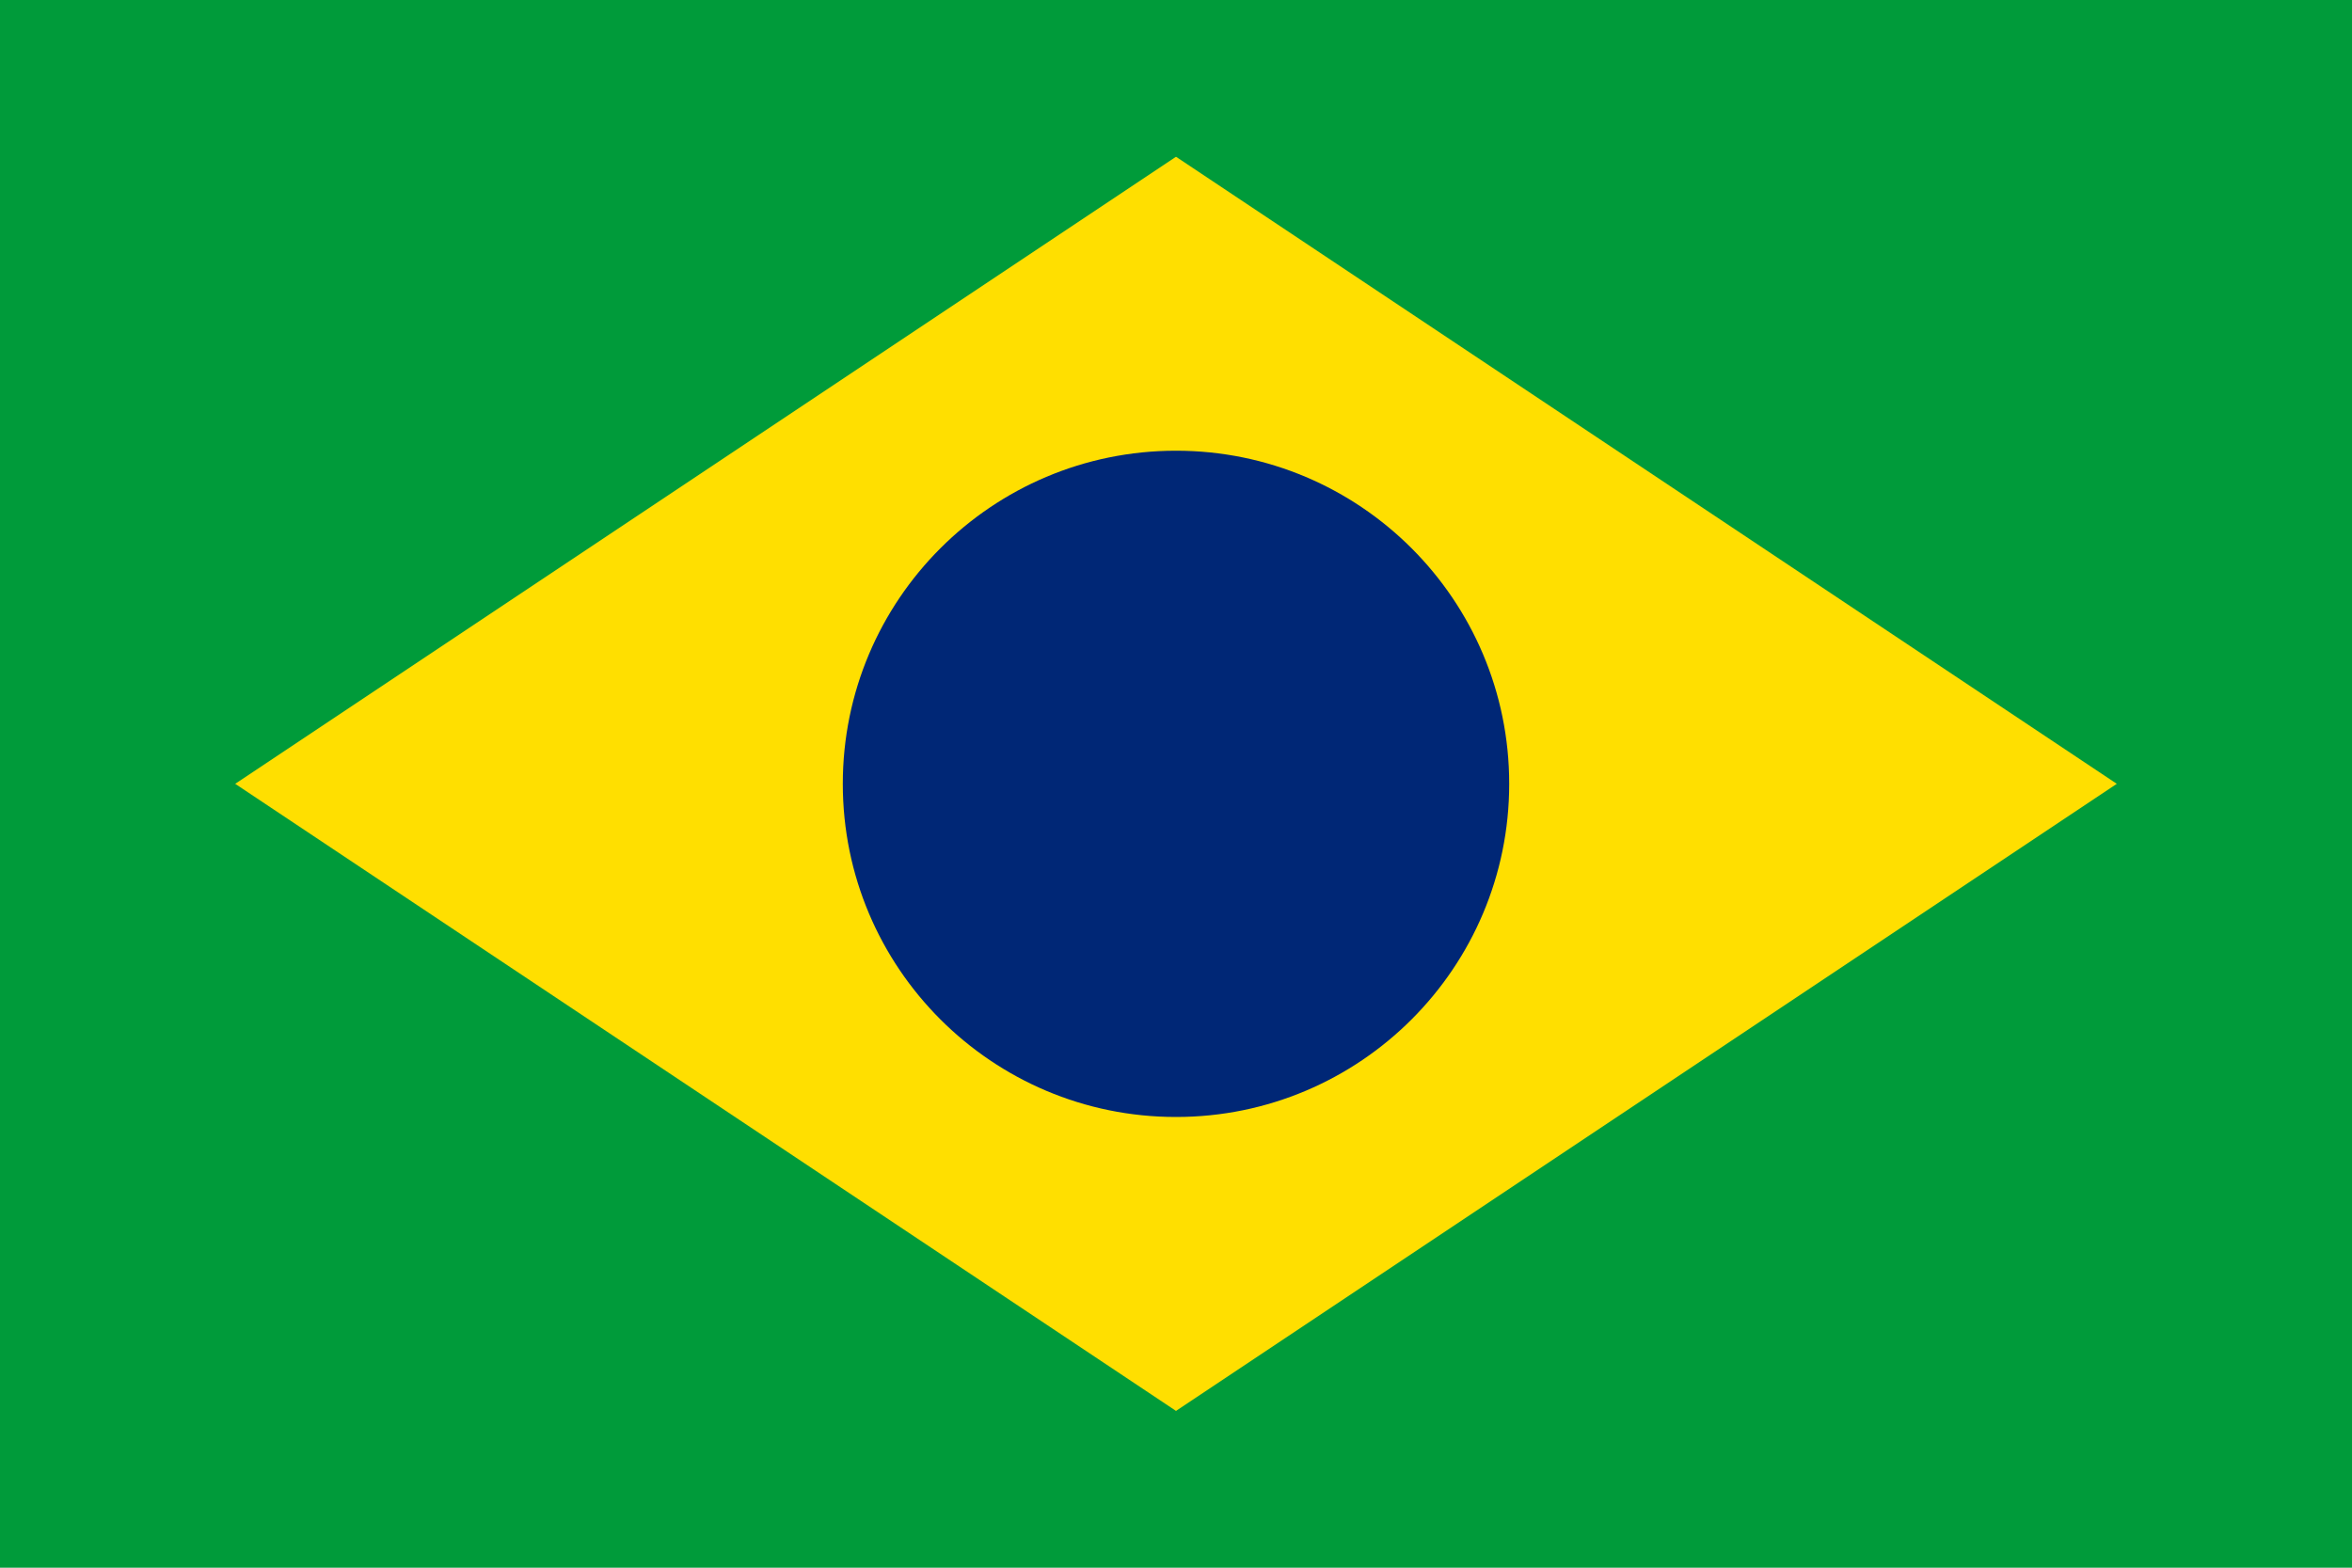
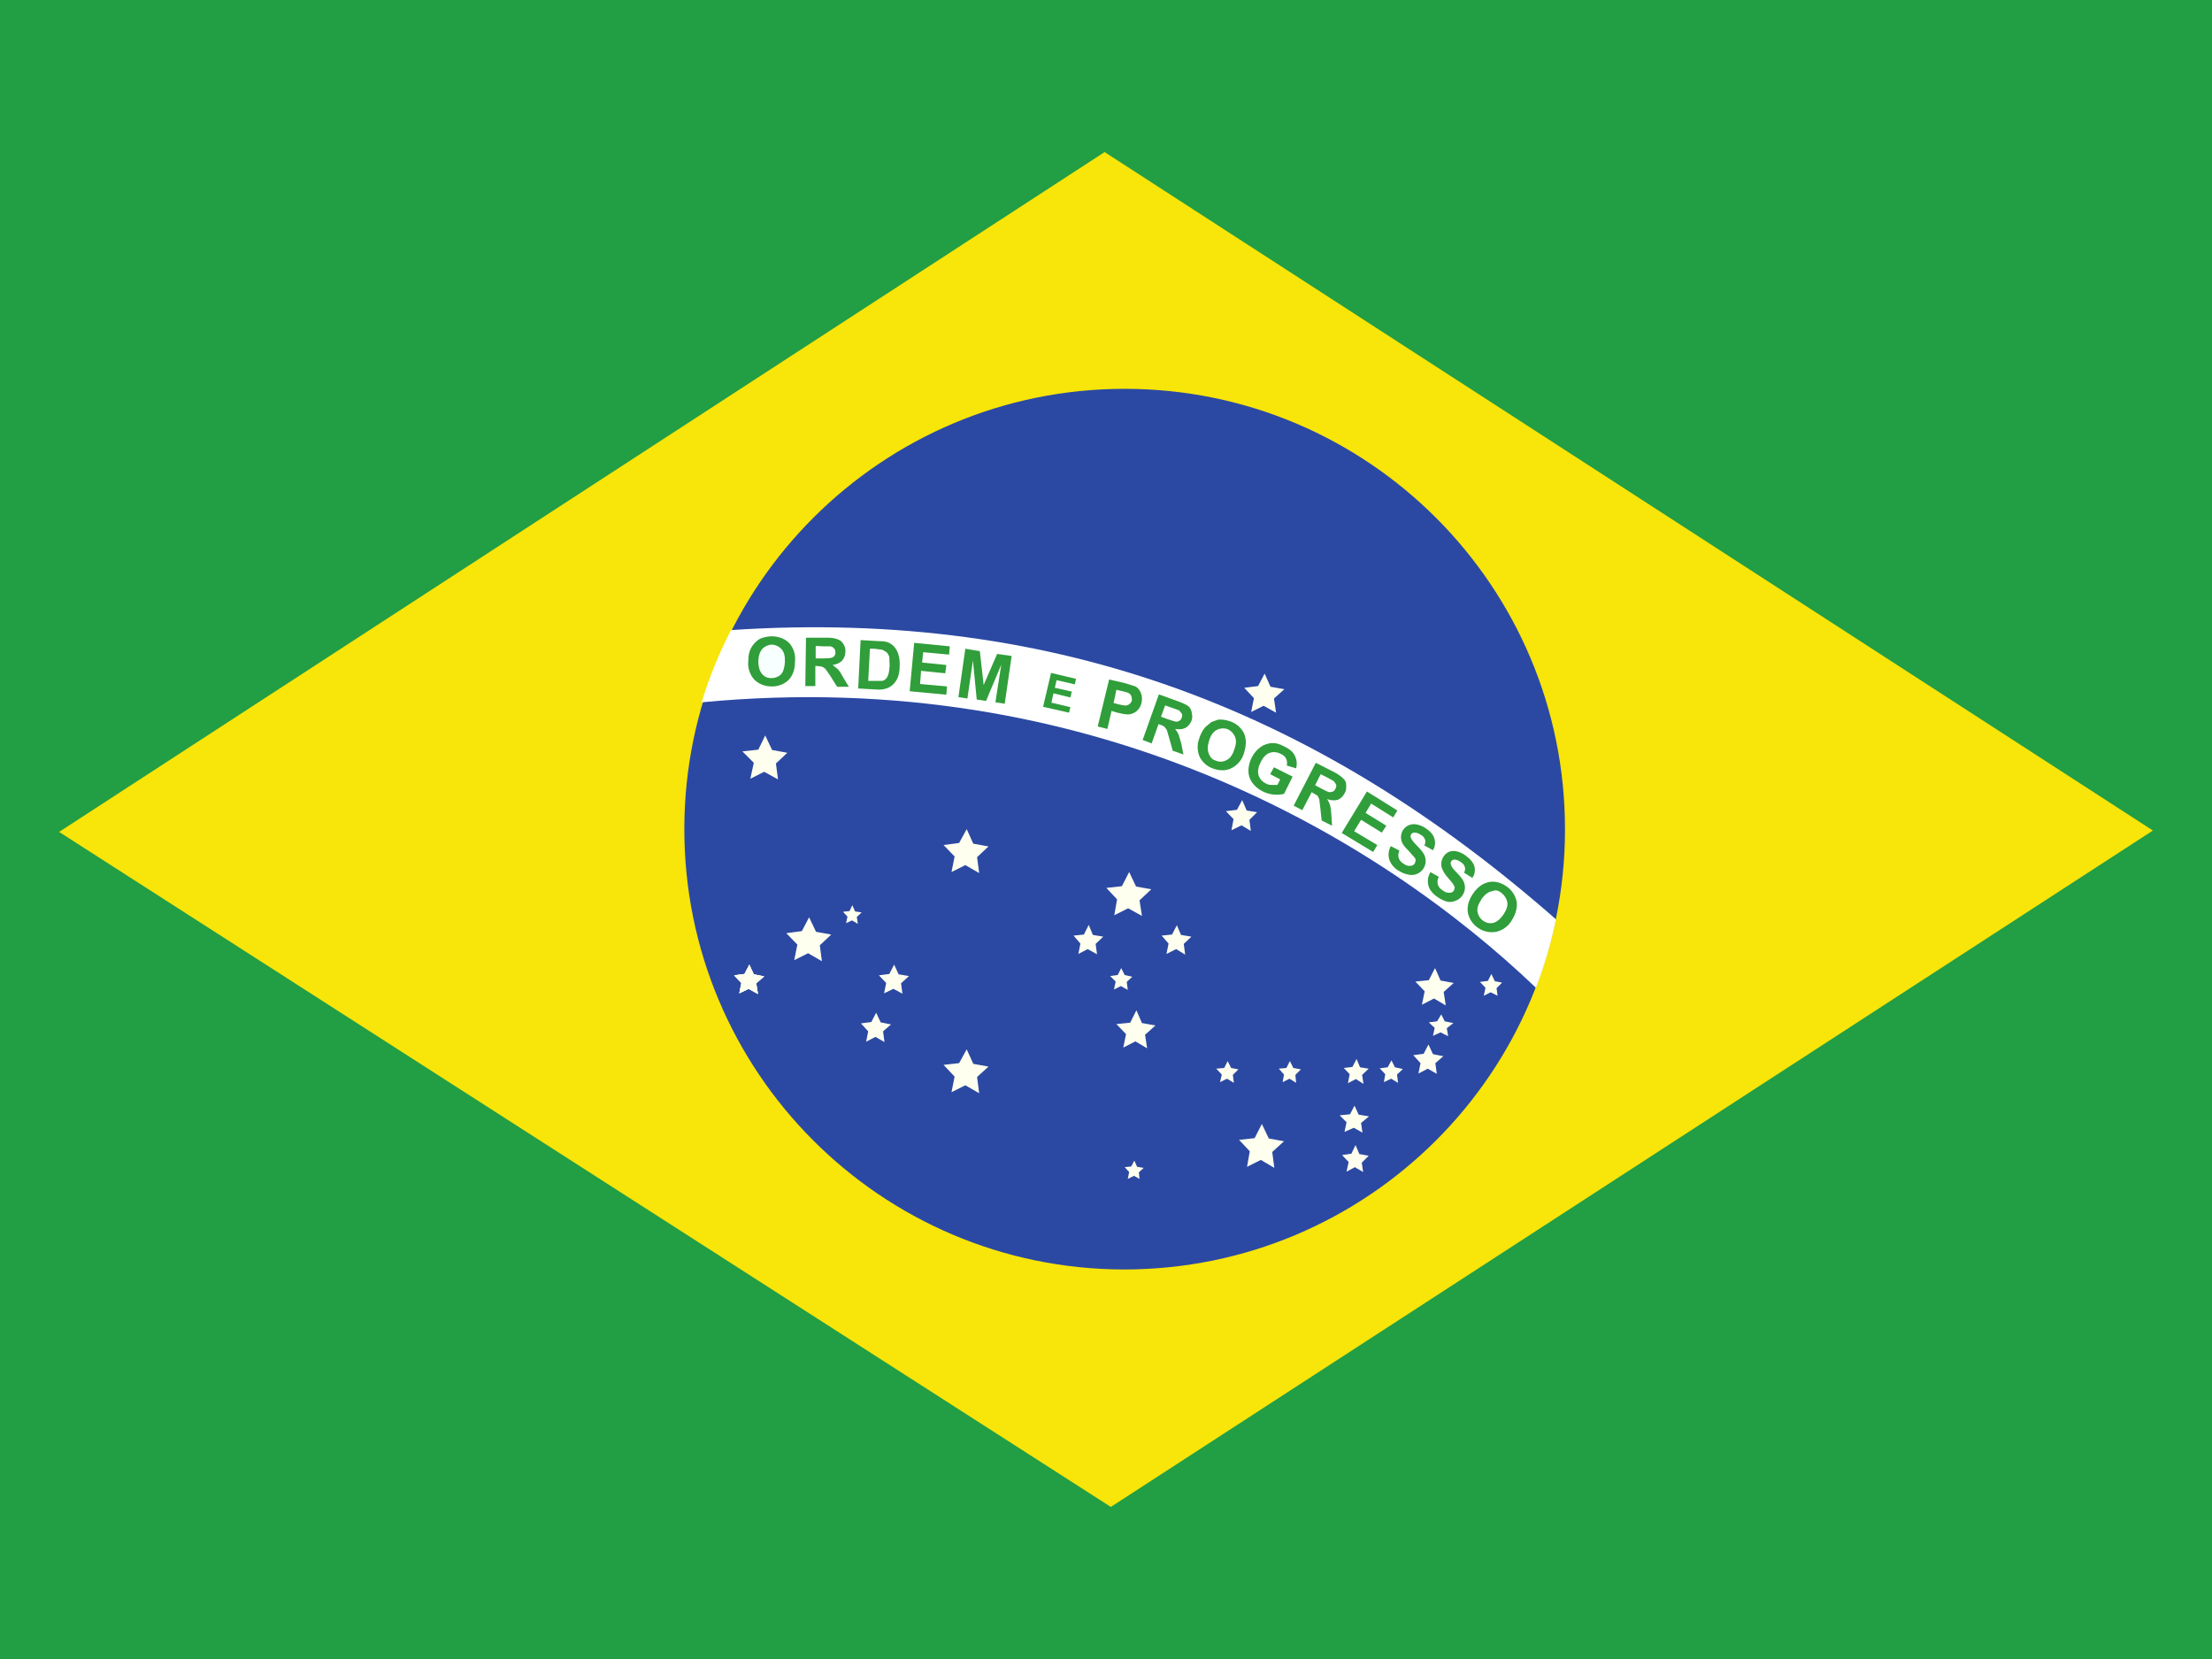
- <svg xmlns="http://www.w3.org/2000/svg" viewBox="0 0 120 80" role="img" aria-label="Brazil">
-   <path fill="#009b3a" d="M0 0h120v80H0z" />
-   <path fill="#ffdf00" d="m60 8 48 32-48 32L12 40z" />
-   <circle cx="60" cy="40" r="17" fill="#002776" />
+ <svg xmlns="http://www.w3.org/2000/svg" id="flag-icons-br" viewBox="0 0 640 480">
+   <g stroke-width="1pt">
+     <path fill="#229e45" fill-rule="evenodd" d="M0 0h640v480H0z" />
+     <path fill="#f8e509" fill-rule="evenodd" d="m321.4 436 301.5-195.7L319.6 44 17.1 240.7z" />
+     <path fill="#2b49a3" fill-rule="evenodd" d="M452.8 240c0 70.3-57.1 127.3-127.6 127.3A127.4 127.4 0 1 1 452.8 240" />
+     <path fill="#ffffef" fill-rule="evenodd" d="m283.3 316.3-4-2.3-4 2 .9-4.5-3.2-3.4 4.5-.5 2.2-4 1.9 4.2 4.4.8-3.3 3m86 26.3-3.9-2.3-4 2 .8-4.5-3.1-3.3 4.5-.5 2.1-4.1 2 4.2 4.4.8-3.4 3.1m-36.2-30-3.4-2-3.5 1.8.8-3.9-2.8-2.9 4-.4 1.8-3.6 1.6 3.7 3.9.7-3 2.7m87-8.5-3.4-2-3.5 1.8.8-3.9-2.7-2.8 3.9-.4 1.8-3.5 1.6 3.6 3.8.7-2.9 2.6m-87.3-22-4-2.2-4 2 .8-4.6-3.1-3.3 4.5-.5 2.1-4.1 2 4.2 4.4.8-3.4 3.2m-104.6-35-4-2.2-4 2 1-4.6-3.3-3.3 4.6-.5 2-4.1 2 4.2 4.4.8-3.3 3.1m13.3 57.2-4-2.3-4 2 .9-4.5-3.2-3.3 4.5-.6 2.1-4 2 4.2 4.4.8-3.3 3.1m132-67.3-3.6-2-3.6 1.8.8-4-2.8-3 4-.5 1.9-3.6 1.7 3.8 4 .7-3 2.7m-6.7 38.3-2.7-1.6-2.9 1.4.6-3.2-2.2-2.3 3.2-.4 1.5-2.8 1.3 3 3 .5-2.2 2.2m-142.2 50.4-2.7-1.5-2.7 1.3.6-3-2.1-2.2 3-.4 1.4-2.7 1.3 2.8 3 .6-2.3 2M419 299.8l-2.2-1.1-2.2 1 .5-2.3-1.7-1.6 2.4-.3 1.2-2 1 2 2.5.5-1.9 1.5" />
+     <path fill="#ffffef" fill-rule="evenodd" d="m219.3 287.6-2.7-1.5-2.7 1.3.6-3-2.1-2.2 3-.4 1.4-2.7 1.3 2.8 3 .6-2.3 2" />
+     <path fill="#ffffef" fill-rule="evenodd" d="m219.3 287.6-2.7-1.5-2.7 1.3.6-3-2.1-2.2 3-.4 1.4-2.7 1.3 2.8 3 .6-2.3 2m42.3 3-2.6-1.4-2.7 1.3.6-3-2.1-2.2 3-.4 1.4-2.7 1.3 2.8 3 .5-2.3 2.1m-4.8 17-2.6-1.5-2.7 1.4.6-3-2.1-2.3 3-.4 1.4-2.7 1.3 2.8 3 .6-2.3 2m87.4-22.2-2.6-1.6-2.8 1.4.6-3-2-2.3 3-.3 1.4-2.7 1.2 2.8 3 .5-2.2 2.1m-25.1 3-2.7-1.5-2.7 1.4.6-3-2-2.3 3-.3 1.4-2.8 1.2 2.9 3 .5-2.2 2.1m-68.8-5.8-1.7-1-1.7.8.4-1.9-1.3-1.4 1.9-.2.8-1.7.8 1.8 1.9.3-1.4 1.3m167.8 45.4-2.6-1.5-2.7 1.4.6-3-2.1-2.3 3-.4 1.4-2.7 1.3 2.8 3 .6-2.3 2m-20.8 6-2.2-1.4-2.3 1.2.5-2.6-1.7-1.8 2.5-.3 1.2-2.3 1 2.4 2.5.4-1.9 1.8m10.4 2.3-2-1.2-2.1 1 .4-2.3-1.6-1.7 2.3-.3 1.1-2 1 2 2.3.5-1.7 1.6m29.1-22.8-2-1-2 1 .5-2.3-1.6-1.7 2.3-.3 1-2 1 2.1 2.1.4-1.6 1.6m-38.8 41.8-2.5-1.4-2.7 1.2.6-2.8-2-2 3-.3 1.3-2.5 1.2 2.6 3 .5-2.3 1.9m.6 14.2-2.4-1.4-2.4 1.3.6-2.8-1.9-2 2.7-.4 1.2-2.5 1.1 2.6 2.7.5-2 2m-19-23.1-1.9-1.2-2 1 .4-2.2-1.5-1.7 2.2-.2 1-2 1 2 2.2.4-1.6 1.6m-17.8 2.3-2-1.2-2 1 .5-2.2-1.6-1.7 2.3-.2 1-2 1 2 2.1.4-1.6 1.6m-30.4-24.6-2-1.1-2 1 .5-2.3-1.6-1.6 2.2-.3 1-2 1 2 2.2.5-1.6 1.5m3.7 57-1.6-.9-1.8.9.4-2-1.3-1.4 1.9-.2.9-1.7.8 1.8 1.9.3-1.4 1.3m-46.2-86.6-4-2.3-4 2 .9-4.5-3.2-3.3 4.5-.6 2.2-4 1.9 4.2 4.4.8-3.3 3.1" />
+     <path fill="#fff" fill-rule="evenodd" d="M444.4 285.8a125 125 0 0 0 5.8-19.8c-67.8-59.5-143.3-90-238.7-83.7a125 125 0 0 0-8.5 20.9c113-10.8 196 39.2 241.4 82.6" />
+     <path fill="#309e3a" d="m414 252.4 2.3 1.3a3 3 0 0 0-.3 2.2 3 3 0 0 0 1.4 1.7q1 .8 2 .7.9 0 1.3-.7l.2-.9-.5-1-1.5-1.8a8 8 0 0 1-1.8-3 4 4 0 0 1 2-4.4 4 4 0 0 1 2.3-.2 7 7 0 0 1 2.6 1.2q2.1 1.5 2.6 3.2a4 4 0 0 1-.6 3.3l-2.4-1.5q.5-1 .2-1.7-.2-.8-1.2-1.4a3 3 0 0 0-1.8-.7 1 1 0 0 0-.9.5q-.3.4-.1 1 .2.8 1.6 2.2t2 2.5a4 4 0 0 1-.3 4.2 4 4 0 0 1-1.9 1.5 4 4 0 0 1-2.4.3q-1.3-.3-2.8-1.3-2.2-1.5-2.7-3.3a5 5 0 0 1 .6-4zm-11.6-7.6 2.5 1.3a3 3 0 0 0-.2 2.2 3 3 0 0 0 1.4 1.6q1.1.8 2 .6.9 0 1.3-.8l.2-.8q0-.5-.5-1l-1.6-1.8q-1.7-1.6-2-2.8a4 4 0 0 1 .4-3.1 4 4 0 0 1 1.6-1.4 4 4 0 0 1 2.2-.3 7 7 0 0 1 2.6 1q2.3 1.5 2.7 3.1a4 4 0 0 1-.4 3.4l-2.5-1.4q.5-1 .2-1.7-.4-1-1.3-1.4a3 3 0 0 0-1.9-.6 1 1 0 0 0-.8.5q-.3.4-.1 1 .3.8 1.7 2.2 1.5 1.5 2 2.4a4 4 0 0 1 0 4.2 4 4 0 0 1-1.8 1.6 4 4 0 0 1-2.4.3 8 8 0 0 1-2.9-1.1 6 6 0 0 1-2.8-3.2 5 5 0 0 1 .4-4m-14.2-3.8 7.3-12 8.8 5.5-1.2 2-6.4-4-1.6 2.7 6 3.7-1.3 2-6-3.7-2 3.3 6.7 4-1.2 2zm-20.7-17 1.1-2 5.4 2.7-2.5 5q-1.2.3-3 .2a9 9 0 0 1-3.3-1 8 8 0 0 1-3-2.6 6 6 0 0 1-1-3.5 9 9 0 0 1 1-3.7 8 8 0 0 1 2.6-3 6 6 0 0 1 3.6-1.1q1.4 0 3.2 1 2.4 1.1 3.1 2.8a5 5 0 0 1 .3 3.5l-2.7-.8a3 3 0 0 0-.2-2q-.4-.9-1.6-1.4a4 4 0 0 0-3.1-.3q-1.5.5-2.6 2.6t-.7 3.8a4 4 0 0 0 2 2.4q.8.5 1.7.5h1.8l.8-1.6zm-90.2-22.3 2-14 4.2.7 1.1 9.8 3.9-9 4.2.6-2 13.8-2.7-.4 1.7-10.9-4.4 10.5-2.7-.4-1.1-11.3-1.6 11zm-14.1-1.7 1.3-14 10.3 1-.2 2.4-7.5-.7-.3 3 7 .7-.3 2.4-7-.7-.3 3.8 7.8.7-.2 2.4z" />
+     <g stroke-opacity=".5">
+       <path fill="#309e3a" d="M216.5 191.3q0-2.2.7-3.6a7 7 0 0 1 1.4-1.9 5 5 0 0 1 1.8-1.2q1.5-.5 3-.5 3.1.1 5 2a7 7 0 0 1 1.6 5.5q0 3.3-2 5.3a7 7 0 0 1-5 1.7 7 7 0 0 1-4.8-2 7 7 0 0 1-1.7-5.3" />
+       <path fill="#f7ffff" d="M219.4 191.3q0 2.3 1 3.6t2.8 1.3a4 4 0 0 0 2.8-1.1q1-1.2 1.1-3.7.1-2.4-1-3.6a4 4 0 0 0-2.7-1.3 4 4 0 0 0-2.8 1.2q-1.1 1.2-1.2 3.6" />
+     </g>
+     <g stroke-opacity=".5">
+       <path fill="#309e3a" d="m233 198.5.2-14h6q2.2 0 3.2.5 1 .3 1.6 1.3c.6 1 .6 1.4.6 2.3a4 4 0 0 1-1 2.6 5 5 0 0 1-2.7 1.2l1.5 1.2q.6.6 1.5 2.3l1.7 2.8h-3.4l-2-3.2-1.4-2-.9-.6-1.4-.2h-.6v5.8z" />
+       <path fill="#fff" d="M236 190.5h2q2.1 0 2.6-.2.5-.1.8-.5.4-.6.3-1 0-.9-.4-1.2-.3-.4-1-.6h-2l-2.3-.1z" />
+     </g>
+     <g stroke-opacity=".5">
+       <path fill="#309e3a" d="m249 185.2 5.2.3q1.7 0 2.6.3a5 5 0 0 1 2 1.4 6 6 0 0 1 1.2 2.4q.4 1.4.3 3.3a9 9 0 0 1-.5 3q-.6 1.5-1.7 2.4a5 5 0 0 1-2 1q-1 .3-2.5.2l-5.3-.3z" />
+       <path fill="#fff" d="m251.7 187.7-.5 9.3h3.8q.8 0 1.2-.5.5-.4.8-1.3t.4-2.6l-.1-2.5a3 3 0 0 0-.8-1.4l-1.2-.7-2.3-.3z" />
+     </g>
+     <g stroke-opacity=".5">
+       <path fill="#309e3a" d="m317.6 210.2 3.3-13.6 4.4 1 3.2 1q1.1.6 1.6 1.9t.2 2.8q-.3 1.2-1 2a4 4 0 0 1-3 1.4q-1 0-3-.5l-1.7-.5-1.2 5.2z" />
+       <path fill="#fff" d="m323 199.6-.8 3.8 1.5.4q1.6.4 2.2.3a2 2 0 0 0 1.6-1.5q0-.7-.2-1.3a2 2 0 0 0-1-.9l-1.9-.5-1.3-.3z" />
+     </g>
+     <g stroke-opacity=".5">
+       <path fill="#309e3a" d="m330.6 214.1 4.7-13.2 5.5 2q2.2.8 3 1.4.8.7 1 1.8c.2 1.1.2 1.5 0 2.3q-.6 1.5-1.8 2.2-1.2.6-3 .3.6.7 1 1.6l.8 2.7.6 3.1-3.1-1.1-1-3.6-.7-2.4-.6-.8q-.3-.4-1.3-.7l-.5-.2-2 5.6z" />
+       <path fill="#fff" d="m336 207.4 1.9.7q2 .7 2.5.7t.9-.3q.5-.3.6-.9.3-.6 0-1.2l-.8-.9-2-.7-2-.7-1.2 3.3z" />
+     </g>
+     <g stroke-opacity=".5">
+       <path fill="#309e3a" d="M347 213.6a9 9 0 0 1 1.7-3.2l1.8-1.5 2-.7q1.5-.1 3.1.4a7 7 0 0 1 4.2 3.3q1.2 2.4.2 5.7a7 7 0 0 1-3.4 4.5q-2.3 1.3-5.2.4a7 7 0 0 1-4.2-3.3 7 7 0 0 1-.2-5.6" />
+       <path fill="#fff" d="M349.8 214.4q-.7 2.3 0 3.8c.7 1.5 1.2 1.6 2.3 2q1.5.5 3-.4 1.4-.8 2.1-3.2.8-2.2 0-3.7a4 4 0 0 0-2.2-2 4 4 0 0 0-3 .3q-1.5.8-2.2 3.2" />
+     </g>
+     <g stroke-opacity=".5">
+       <path fill="#309e3a" d="m374.3 233.1 6.4-12.4 5.3 2.7a10 10 0 0 1 2.7 1.9q.8.7.8 1.9c0 1.2 0 1.5-.4 2.2a4 4 0 0 1-2 2q-1.5.4-3.1-.2.6 1 .8 1.7.3.9.4 2.8l.2 3.2-3-1.5-.4-3.7-.3-2.5-.5-1-1.2-.7-.5-.3-2.7 5.2z" />
+       <path fill="#fff" d="m380.5 227.2 1.9 1q1.8 1 2.3 1t1-.2q.4-.2.7-.8t.2-1.2l-.7-1-1.8-1-2-1z" />
+     </g>
+     <g stroke-opacity=".5">
+       <path fill="#309e3a" d="M426.1 258.7a9 9 0 0 1 2.5-2.6 7 7 0 0 1 2.2-.9 6 6 0 0 1 2.2 0q1.5.3 2.8 1.2a7 7 0 0 1 3 4.4q.4 2.6-1.4 5.5a7 7 0 0 1-4.5 3.3 7 7 0 0 1-5.2-1.1 7 7 0 0 1-3-4.4q-.4-2.7 1.4-5.4" />
+       <path fill="#fff" d="M428.6 260.3q-1.4 2-1.1 3.6a4 4 0 0 0 1.6 2.5q1.5 1 3 .6t2.9-2.4q1.4-2.1 1.1-3.6t-1.6-2.6c-1.4-1.1-2-.8-3-.5q-1.5.3-3 2.4z" />
+     </g>
+     <path fill="#309e3a" d="m301.8 204.5 2.3-9.8 7.2 1.7-.3 1.6-5.3-1.2-.5 2.2 4.9 1.1-.4 1.7-4.9-1.2-.6 2.7 5.5 1.3-.4 1.6z" />
+   </g>
</svg>
